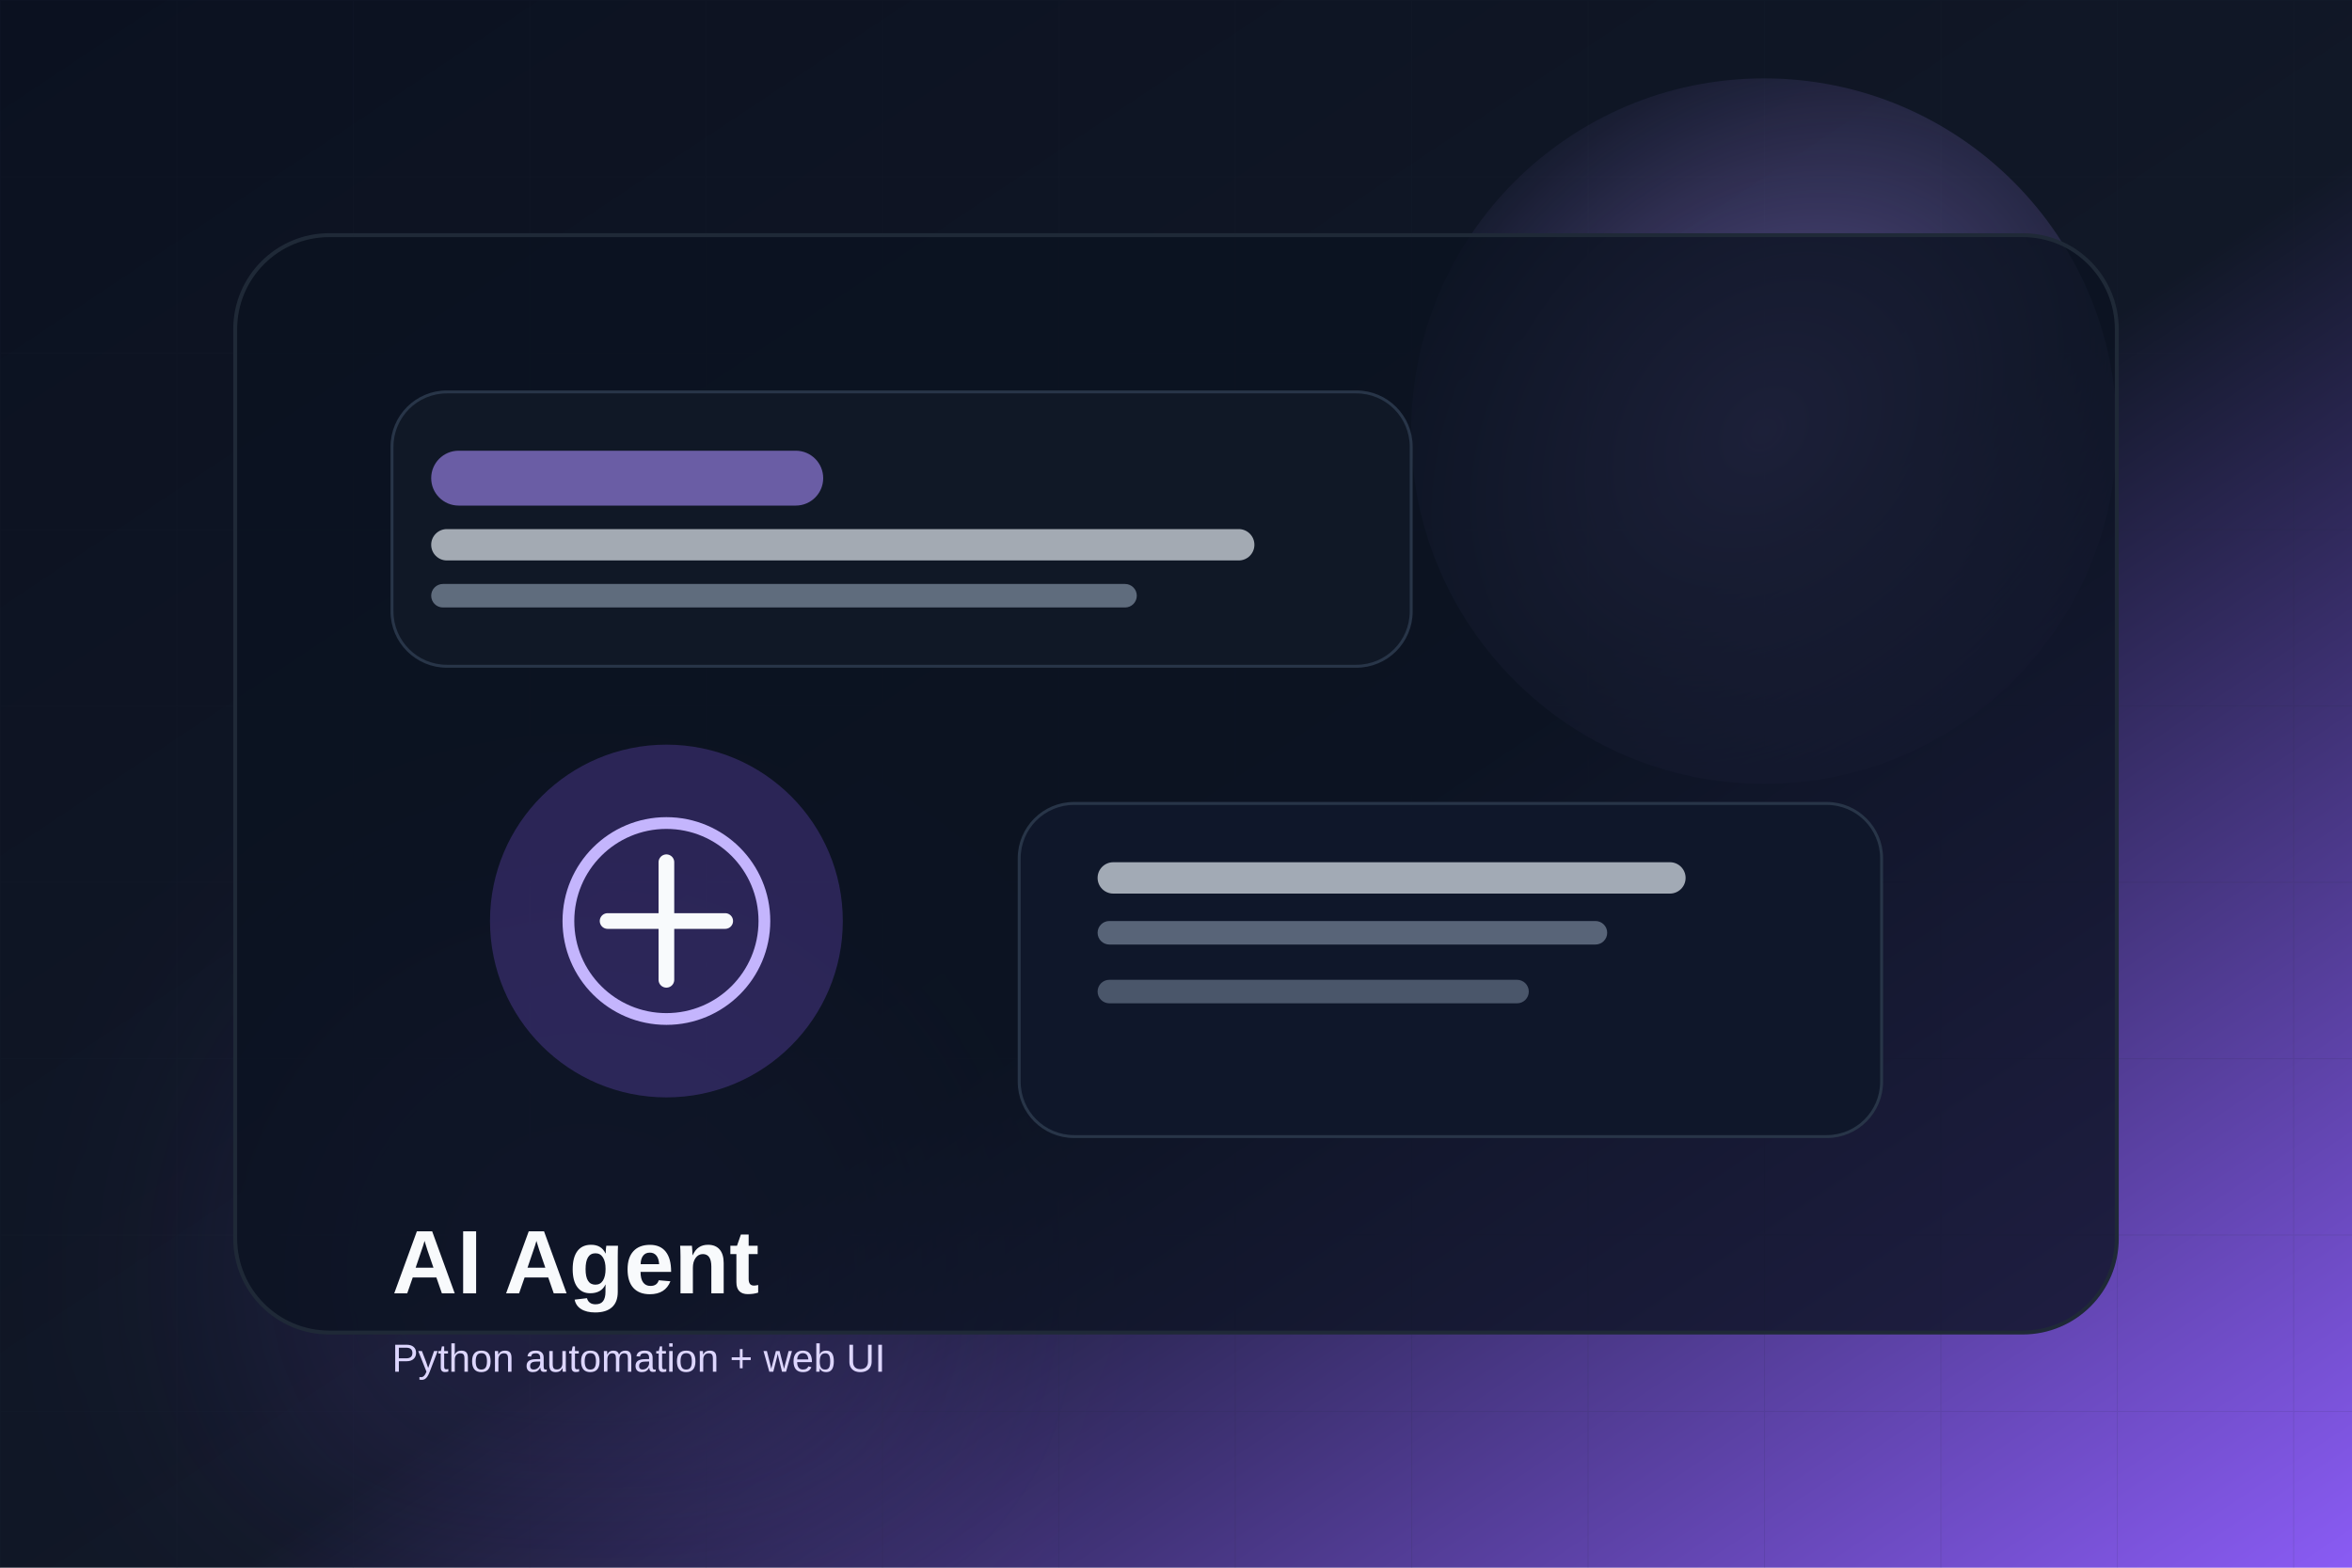
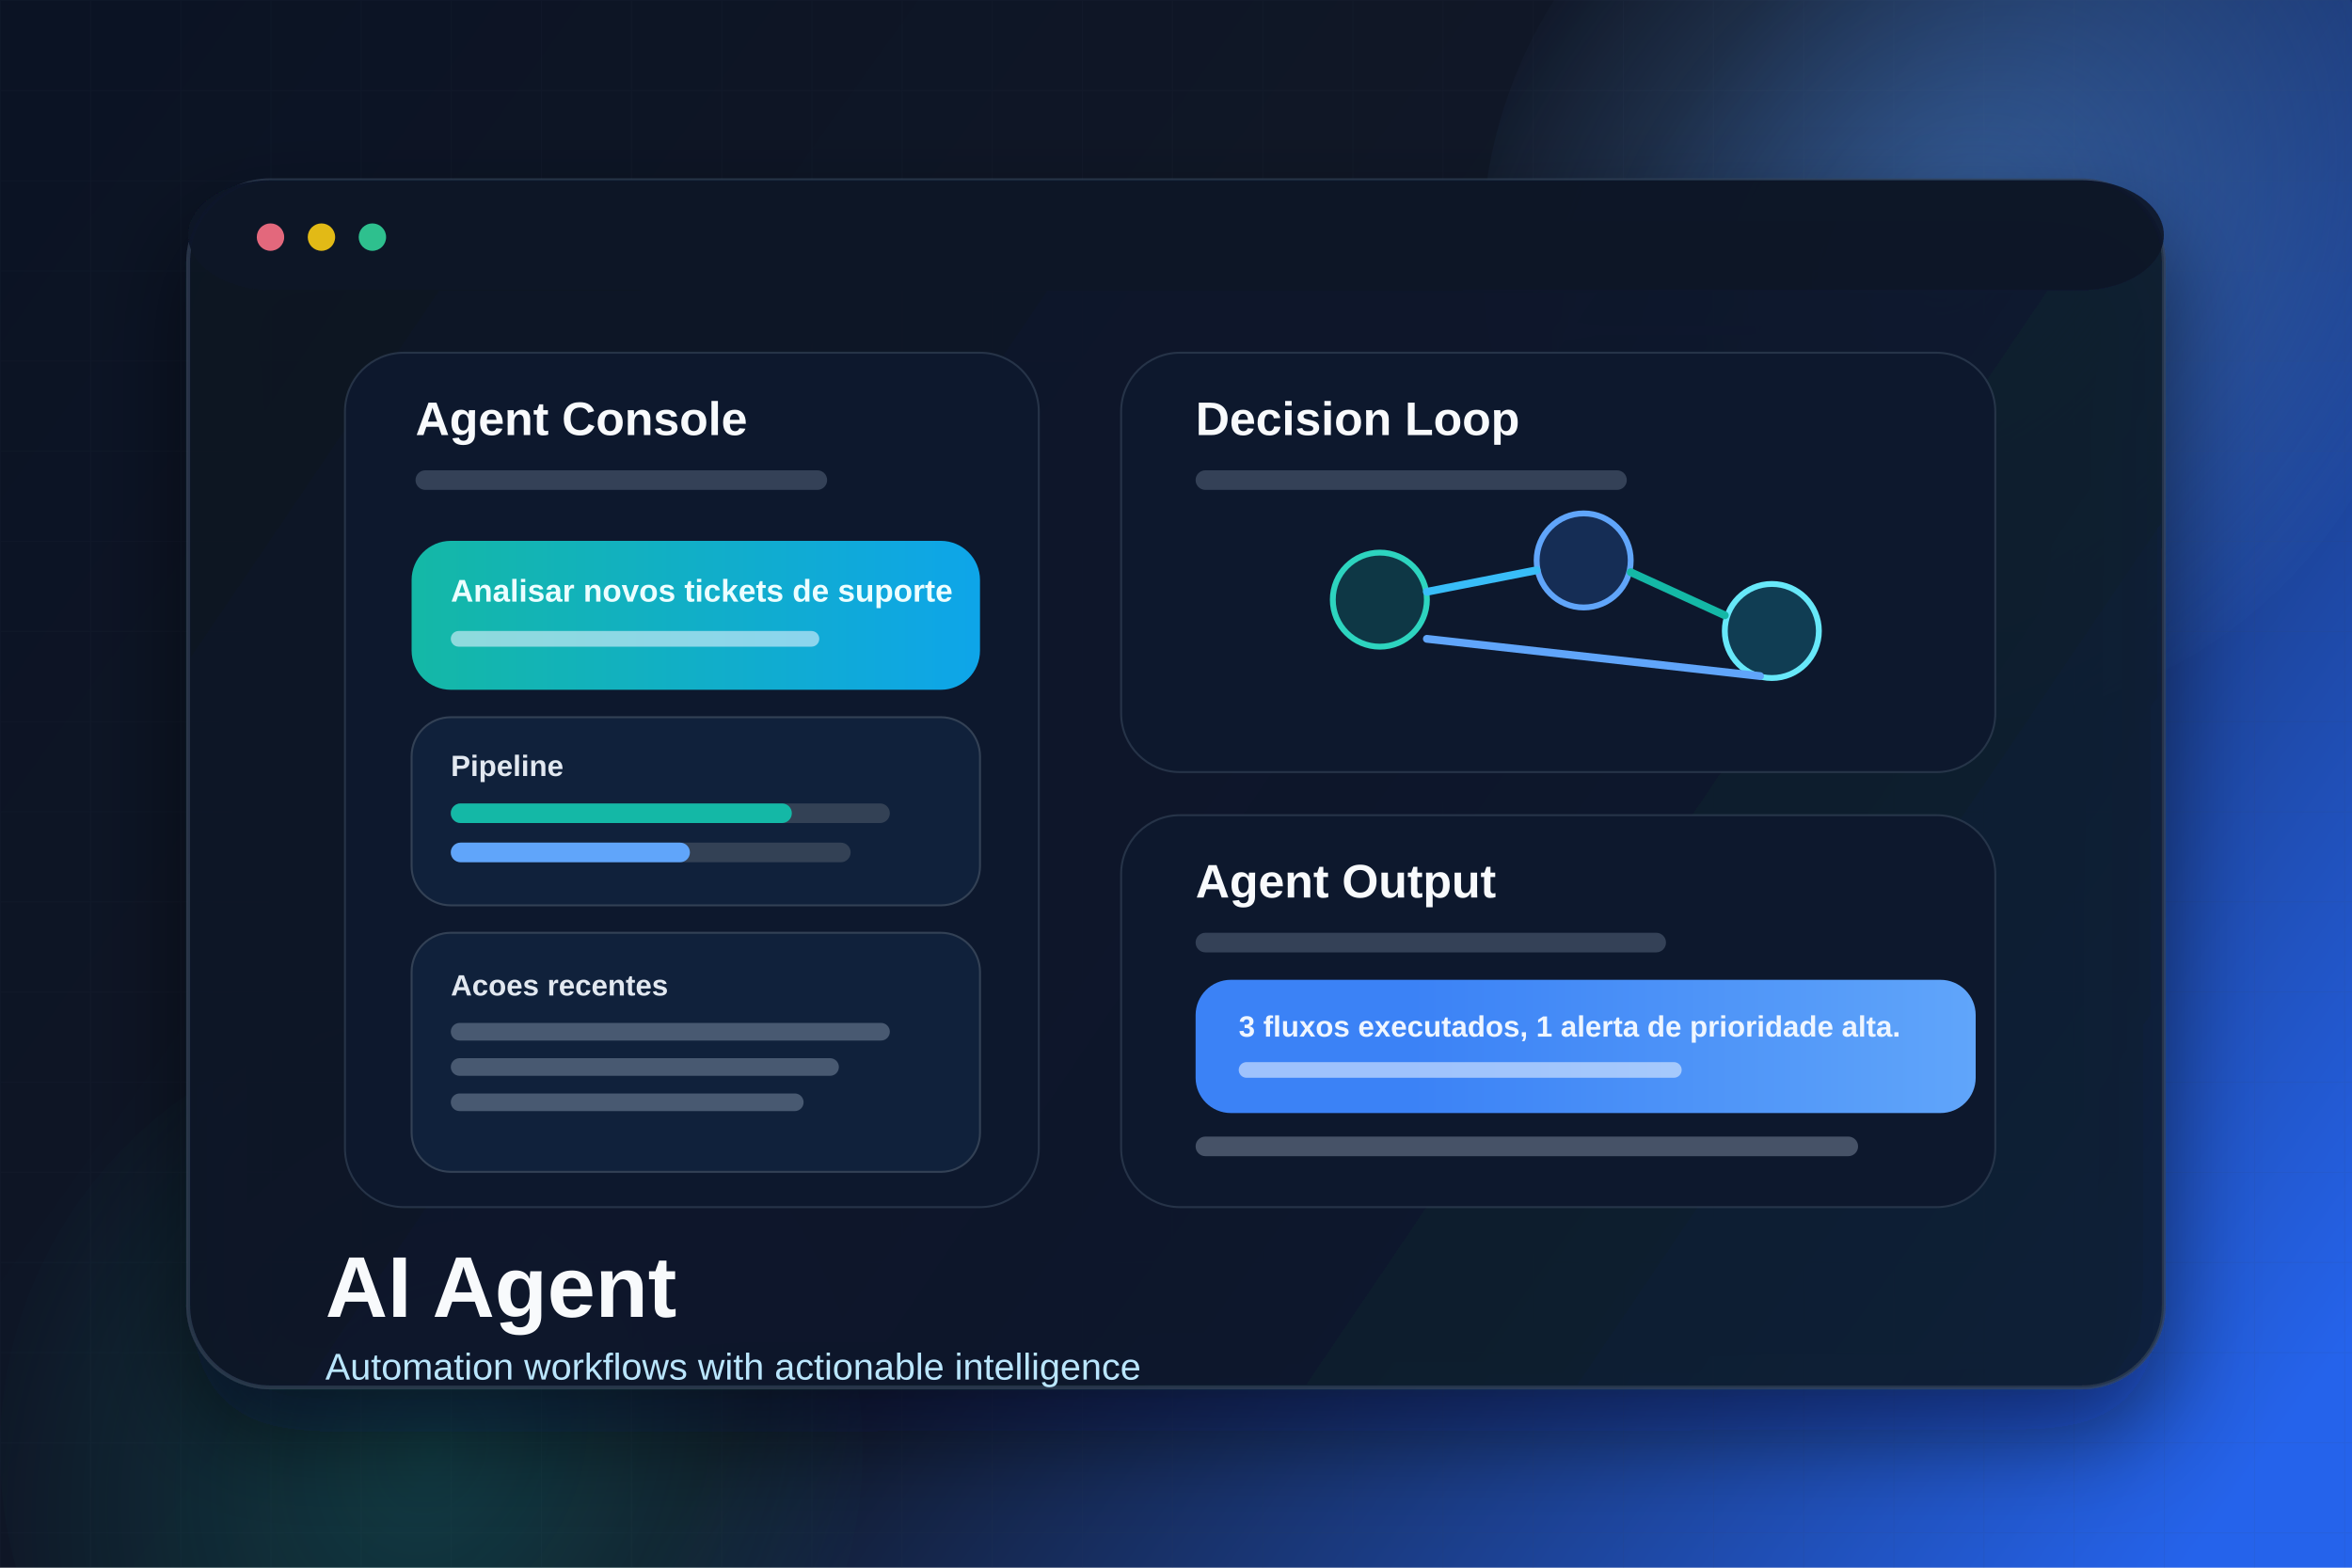
<svg xmlns="http://www.w3.org/2000/svg" width="1200" height="800" viewBox="0 0 1200 800" fill="none">
  <defs>
-     <linearGradient id="ai-bg" x1="0" y1="0" x2="1" y2="1">
-       <stop offset="0%" stop-color="#0b1120" />
-       <stop offset="55%" stop-color="#111827" />
-       <stop offset="100%" stop-color="#8b5cf6" />
+     <linearGradient id="aa-bg" x1="40" y1="0" x2="1130" y2="780" gradientUnits="userSpaceOnUse">
+       <stop offset="0" stop-color="#0B1324" />
+       <stop offset="0.52" stop-color="#111827" />
+       <stop offset="1" stop-color="#2563EB" />
    </linearGradient>
-     <radialGradient id="ai-glow" cx="0" cy="0" r="1" gradientUnits="userSpaceOnUse" gradientTransform="translate(900 220) rotate(135) scale(260 200)">
-       <stop stop-color="#a78bfa" stop-opacity="0.5" />
-       <stop offset="1" stop-color="#a78bfa" stop-opacity="0" />
+     <radialGradient id="aa-glow-a" cx="0" cy="0" r="1" gradientUnits="userSpaceOnUse" gradientTransform="translate(996 128) rotate(132.2) scale(320 250)">
+       <stop stop-color="#60A5FA" stop-opacity="0.42" />
+       <stop offset="1" stop-color="#60A5FA" stop-opacity="0" />
    </radialGradient>
-     <pattern id="ai-grid" width="90" height="90" patternUnits="userSpaceOnUse">
-       <path d="M90 0H0V90" stroke="#1f2937" stroke-width="1" opacity="0.35" />
+     <radialGradient id="aa-glow-b" cx="0" cy="0" r="1" gradientUnits="userSpaceOnUse" gradientTransform="translate(220 740) rotate(-63.9) scale(280 230)">
+       <stop stop-color="#14B8A6" stop-opacity="0.22" />
+       <stop offset="1" stop-color="#14B8A6" stop-opacity="0" />
+     </radialGradient>
+     <pattern id="aa-grid" width="46" height="46" patternUnits="userSpaceOnUse">
+       <path d="M46 0H0V46" stroke="#334155" stroke-opacity="0.4" />
    </pattern>
-     <filter id="ai-blur" x="-200" y="-200" width="1600" height="1200" filterUnits="userSpaceOnUse">
-       <feGaussianBlur stdDeviation="60" />
+     <filter id="aa-shadow" x="0" y="0" width="1200" height="800" filterUnits="userSpaceOnUse">
+       <feDropShadow dx="0" dy="24" stdDeviation="24" flood-color="#020617" flood-opacity="0.55" />
    </filter>
+     <linearGradient id="aa-panel" x1="130" y1="100" x2="1060" y2="730" gradientUnits="userSpaceOnUse">
+       <stop stop-color="#0A1223" stop-opacity="0.95" />
+       <stop offset="1" stop-color="#101D33" stop-opacity="0.9" />
+     </linearGradient>
+     <linearGradient id="aa-bubble-user" x1="210" y1="314" x2="500" y2="314" gradientUnits="userSpaceOnUse">
+       <stop stop-color="#14B8A6" />
+       <stop offset="1" stop-color="#0EA5E9" />
+     </linearGradient>
+     <linearGradient id="aa-bubble-agent" x1="720" y1="312" x2="1008" y2="312" gradientUnits="userSpaceOnUse">
+       <stop stop-color="#3B82F6" />
+       <stop offset="1" stop-color="#60A5FA" />
+     </linearGradient>
  </defs>
-   <rect width="1200" height="800" fill="url(#ai-bg)" />
-   <rect width="1200" height="800" fill="url(#ai-grid)" opacity="0.3" />
-   <circle cx="900" cy="220" r="180" fill="url(#ai-glow)" />
-   <circle cx="300" cy="650" r="180" fill="#8b5cf6" opacity="0.12" filter="url(#ai-blur)" />
-   <rect x="120" y="120" width="960" height="560" rx="48" fill="#0b1220" fill-opacity="0.78" stroke="#1f2937" stroke-width="2" />
-   <rect x="200" y="200" width="520" height="140" rx="28" fill="#101826" stroke="#283548" stroke-width="1.5" />
-   <rect x="220" y="230" width="200" height="28" rx="14" fill="#a78bfa" fill-opacity="0.6" />
-   <rect x="220" y="270" width="420" height="16" rx="8" fill="#e2e8f0" fill-opacity="0.7" />
-   <rect x="220" y="298" width="360" height="12" rx="6" fill="#94a3b8" fill-opacity="0.6" />
-   <circle cx="340" cy="470" r="90" fill="#8b5cf6" fill-opacity="0.25" />
-   <circle cx="340" cy="470" r="50" stroke="#c4b5fd" stroke-width="6" />
-   <path d="M310 470h60" stroke="#f8fafc" stroke-width="8" stroke-linecap="round" />
-   <path d="M340 440v60" stroke="#f8fafc" stroke-width="8" stroke-linecap="round" />
-   <rect x="520" y="410" width="440" height="170" rx="28" fill="#0f172a" stroke="#283548" stroke-width="1.5" />
-   <rect x="560" y="440" width="300" height="16" rx="8" fill="#e2e8f0" fill-opacity="0.7" />
-   <rect x="560" y="470" width="260" height="12" rx="6" fill="#94a3b8" fill-opacity="0.55" />
-   <rect x="560" y="500" width="220" height="12" rx="6" fill="#94a3b8" fill-opacity="0.45" />
-   <text x="200" y="660" fill="#f8fafc" font-size="46" font-family="Arial" font-weight="700">AI Agent</text>
-   <text x="200" y="700" fill="#ddd6fe" font-size="20" font-family="Arial">Python automation + web UI</text>
+   <rect width="1200" height="800" fill="url(#aa-bg)" />
+   <rect width="1200" height="800" fill="url(#aa-grid)" opacity="0.2" />
+   <circle cx="996" cy="128" r="240" fill="url(#aa-glow-a)" />
+   <circle cx="220" cy="740" r="220" fill="url(#aa-glow-b)" />
+   <g filter="url(#aa-shadow)">
+     <rect x="96" y="92" width="1008" height="616" rx="42" fill="url(#aa-panel)" stroke="#334155" stroke-opacity="0.7" stroke-width="2" />
+     <rect x="96" y="92" width="1008" height="56" rx="42" fill="#091326" fill-opacity="0.9" />
+     <circle cx="138" cy="121" r="7" fill="#FB7185" fill-opacity="0.9" />
+     <circle cx="164" cy="121" r="7" fill="#FACC15" fill-opacity="0.9" />
+     <circle cx="190" cy="121" r="7" fill="#34D399" fill-opacity="0.9" />
+   </g>
+   <rect x="176" y="180" width="354" height="436" rx="30" fill="#0D182D" stroke="#334155" stroke-opacity="0.68" />
+   <text x="212" y="222" fill="#F8FAFC" font-size="24" font-weight="600" font-family="Segoe UI, Arial, sans-serif">Agent Console</text>
+   <rect x="212" y="240" width="210" height="10" rx="5" fill="#64748B" fill-opacity="0.45" />
+   <rect x="210" y="276" width="290" height="76" rx="20" fill="url(#aa-bubble-user)" />
+   <text x="230" y="307" fill="#ECFEFF" font-size="16" font-weight="600" font-family="Segoe UI, Arial, sans-serif">Analisar novos tickets de suporte</text>
+   <rect x="230" y="322" width="188" height="8" rx="4" fill="#E0F2FE" fill-opacity="0.6" />
+   <rect x="210" y="366" width="290" height="96" rx="20" fill="#10213B" stroke="#334155" />
+   <text x="230" y="396" fill="#E2E8F0" font-size="15" font-weight="600" font-family="Segoe UI, Arial, sans-serif">Pipeline</text>
+   <rect x="230" y="410" width="224" height="10" rx="5" fill="#334155" />
+   <rect x="230" y="410" width="174" height="10" rx="5" fill="#14B8A6" />
+   <rect x="230" y="430" width="204" height="10" rx="5" fill="#334155" />
+   <rect x="230" y="430" width="122" height="10" rx="5" fill="#60A5FA" />
+   <rect x="210" y="476" width="290" height="122" rx="20" fill="#10213B" stroke="#334155" />
+   <text x="230" y="508" fill="#E2E8F0" font-size="15" font-weight="600" font-family="Segoe UI, Arial, sans-serif">Acoes recentes</text>
+   <rect x="230" y="522" width="224" height="9" rx="4.5" fill="#94A3B8" fill-opacity="0.43" />
+   <rect x="230" y="540" width="198" height="9" rx="4.5" fill="#94A3B8" fill-opacity="0.43" />
+   <rect x="230" y="558" width="180" height="9" rx="4.5" fill="#94A3B8" fill-opacity="0.43" />
+   <rect x="572" y="180" width="446" height="214" rx="30" fill="#0D182D" stroke="#334155" stroke-opacity="0.68" />
+   <text x="610" y="222" fill="#F8FAFC" font-size="24" font-weight="600" font-family="Segoe UI, Arial, sans-serif">Decision Loop</text>
+   <rect x="610" y="240" width="220" height="10" rx="5" fill="#64748B" fill-opacity="0.45" />
+   <circle cx="704" cy="306" r="24" fill="#14B8A6" fill-opacity="0.2" stroke="#2DD4BF" stroke-width="3" />
+   <circle cx="808" cy="286" r="24" fill="#3B82F6" fill-opacity="0.2" stroke="#60A5FA" stroke-width="3" />
+   <circle cx="904" cy="322" r="24" fill="#22D3EE" fill-opacity="0.2" stroke="#67E8F9" stroke-width="3" />
+   <path d="M728 302L784 291" stroke="#38BDF8" stroke-width="4" stroke-linecap="round" />
+   <path d="M832 292L880 314" stroke="#14B8A6" stroke-width="4" stroke-linecap="round" />
+   <path d="M898 345L728 326" stroke="#60A5FA" stroke-width="4" stroke-linecap="round" />
+   <rect x="572" y="416" width="446" height="200" rx="30" fill="#0D182D" stroke="#334155" stroke-opacity="0.68" />
+   <text x="610" y="458" fill="#F8FAFC" font-size="24" font-weight="600" font-family="Segoe UI, Arial, sans-serif">Agent Output</text>
+   <rect x="610" y="476" width="240" height="10" rx="5" fill="#64748B" fill-opacity="0.45" />
+   <rect x="610" y="500" width="398" height="68" rx="18" fill="url(#aa-bubble-agent)" />
+   <text x="632" y="529" fill="#EFF6FF" font-size="15" font-weight="600" font-family="Segoe UI, Arial, sans-serif">3 fluxos executados, 1 alerta de prioridade alta.</text>
+   <rect x="632" y="542" width="226" height="8" rx="4" fill="#DBEAFE" fill-opacity="0.62" />
+   <rect x="610" y="580" width="338" height="10" rx="5" fill="#94A3B8" fill-opacity="0.42" />
+   <text x="166" y="672" fill="#F8FAFC" font-size="44" font-weight="700" font-family="Segoe UI, Arial, sans-serif">AI Agent</text>
+   <text x="166" y="704" fill="#BAE6FD" font-size="19" font-weight="500" font-family="Segoe UI, Arial, sans-serif">Automation workflows with actionable intelligence</text>
</svg>
